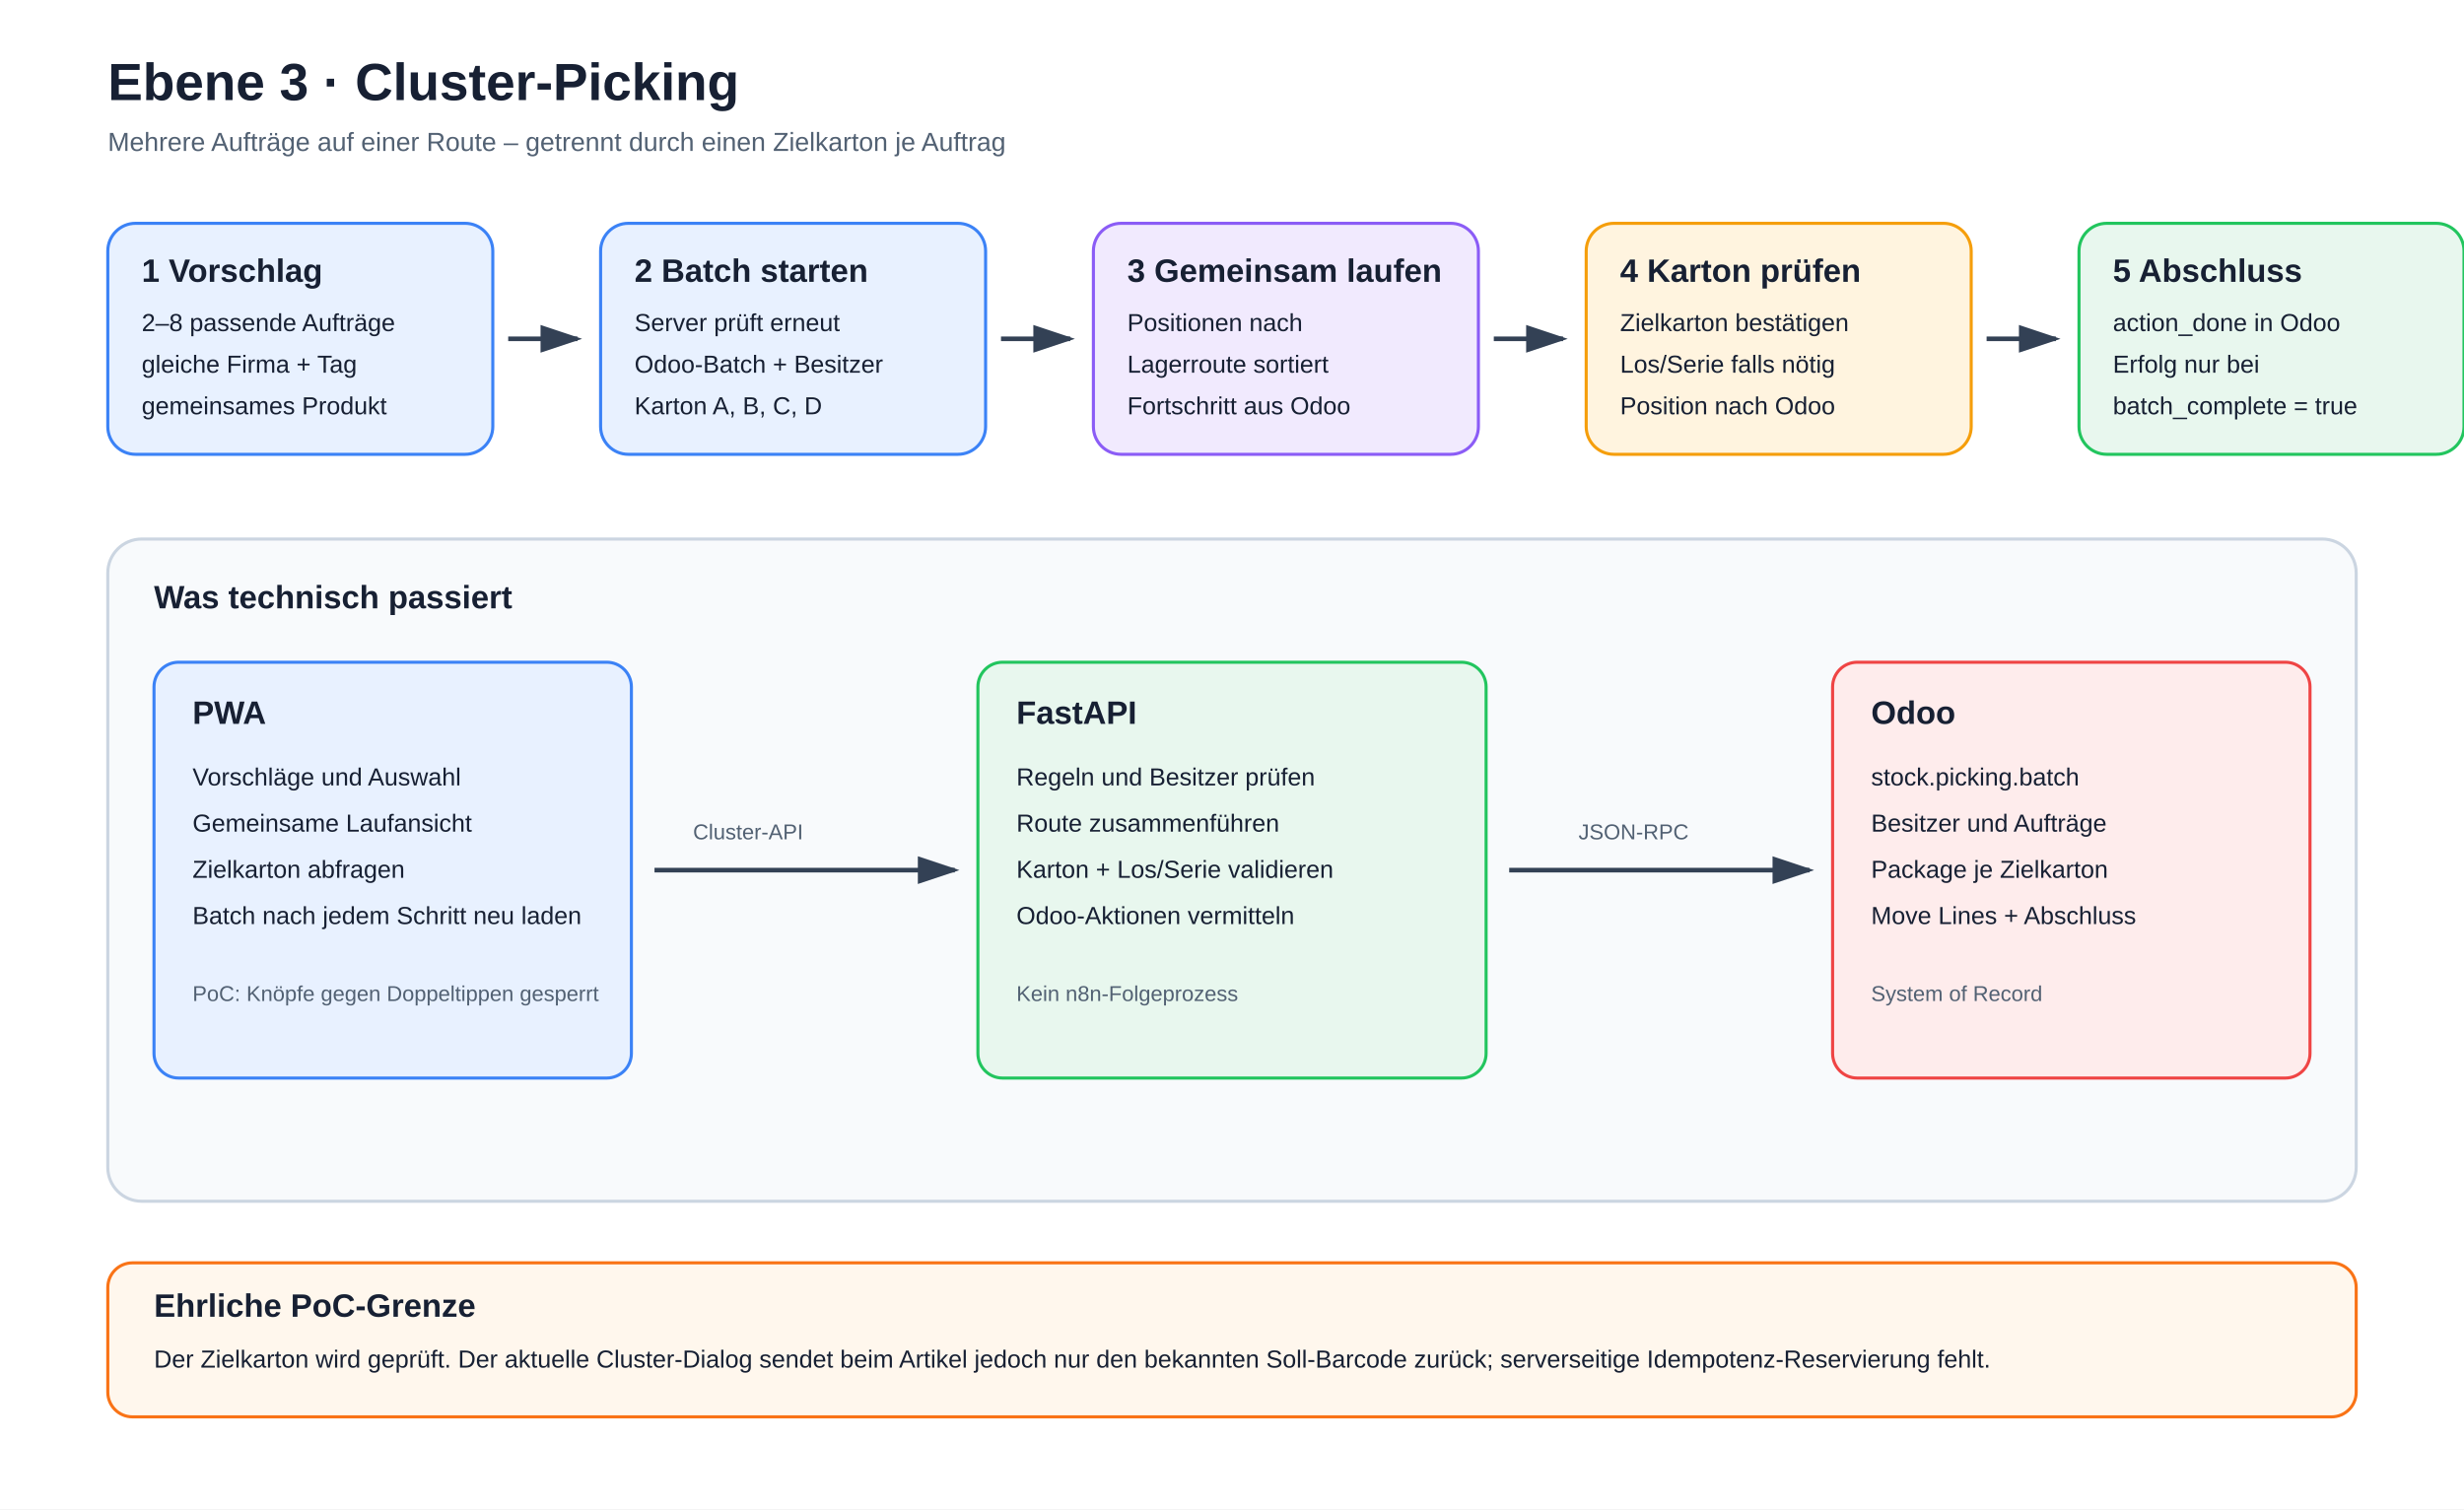
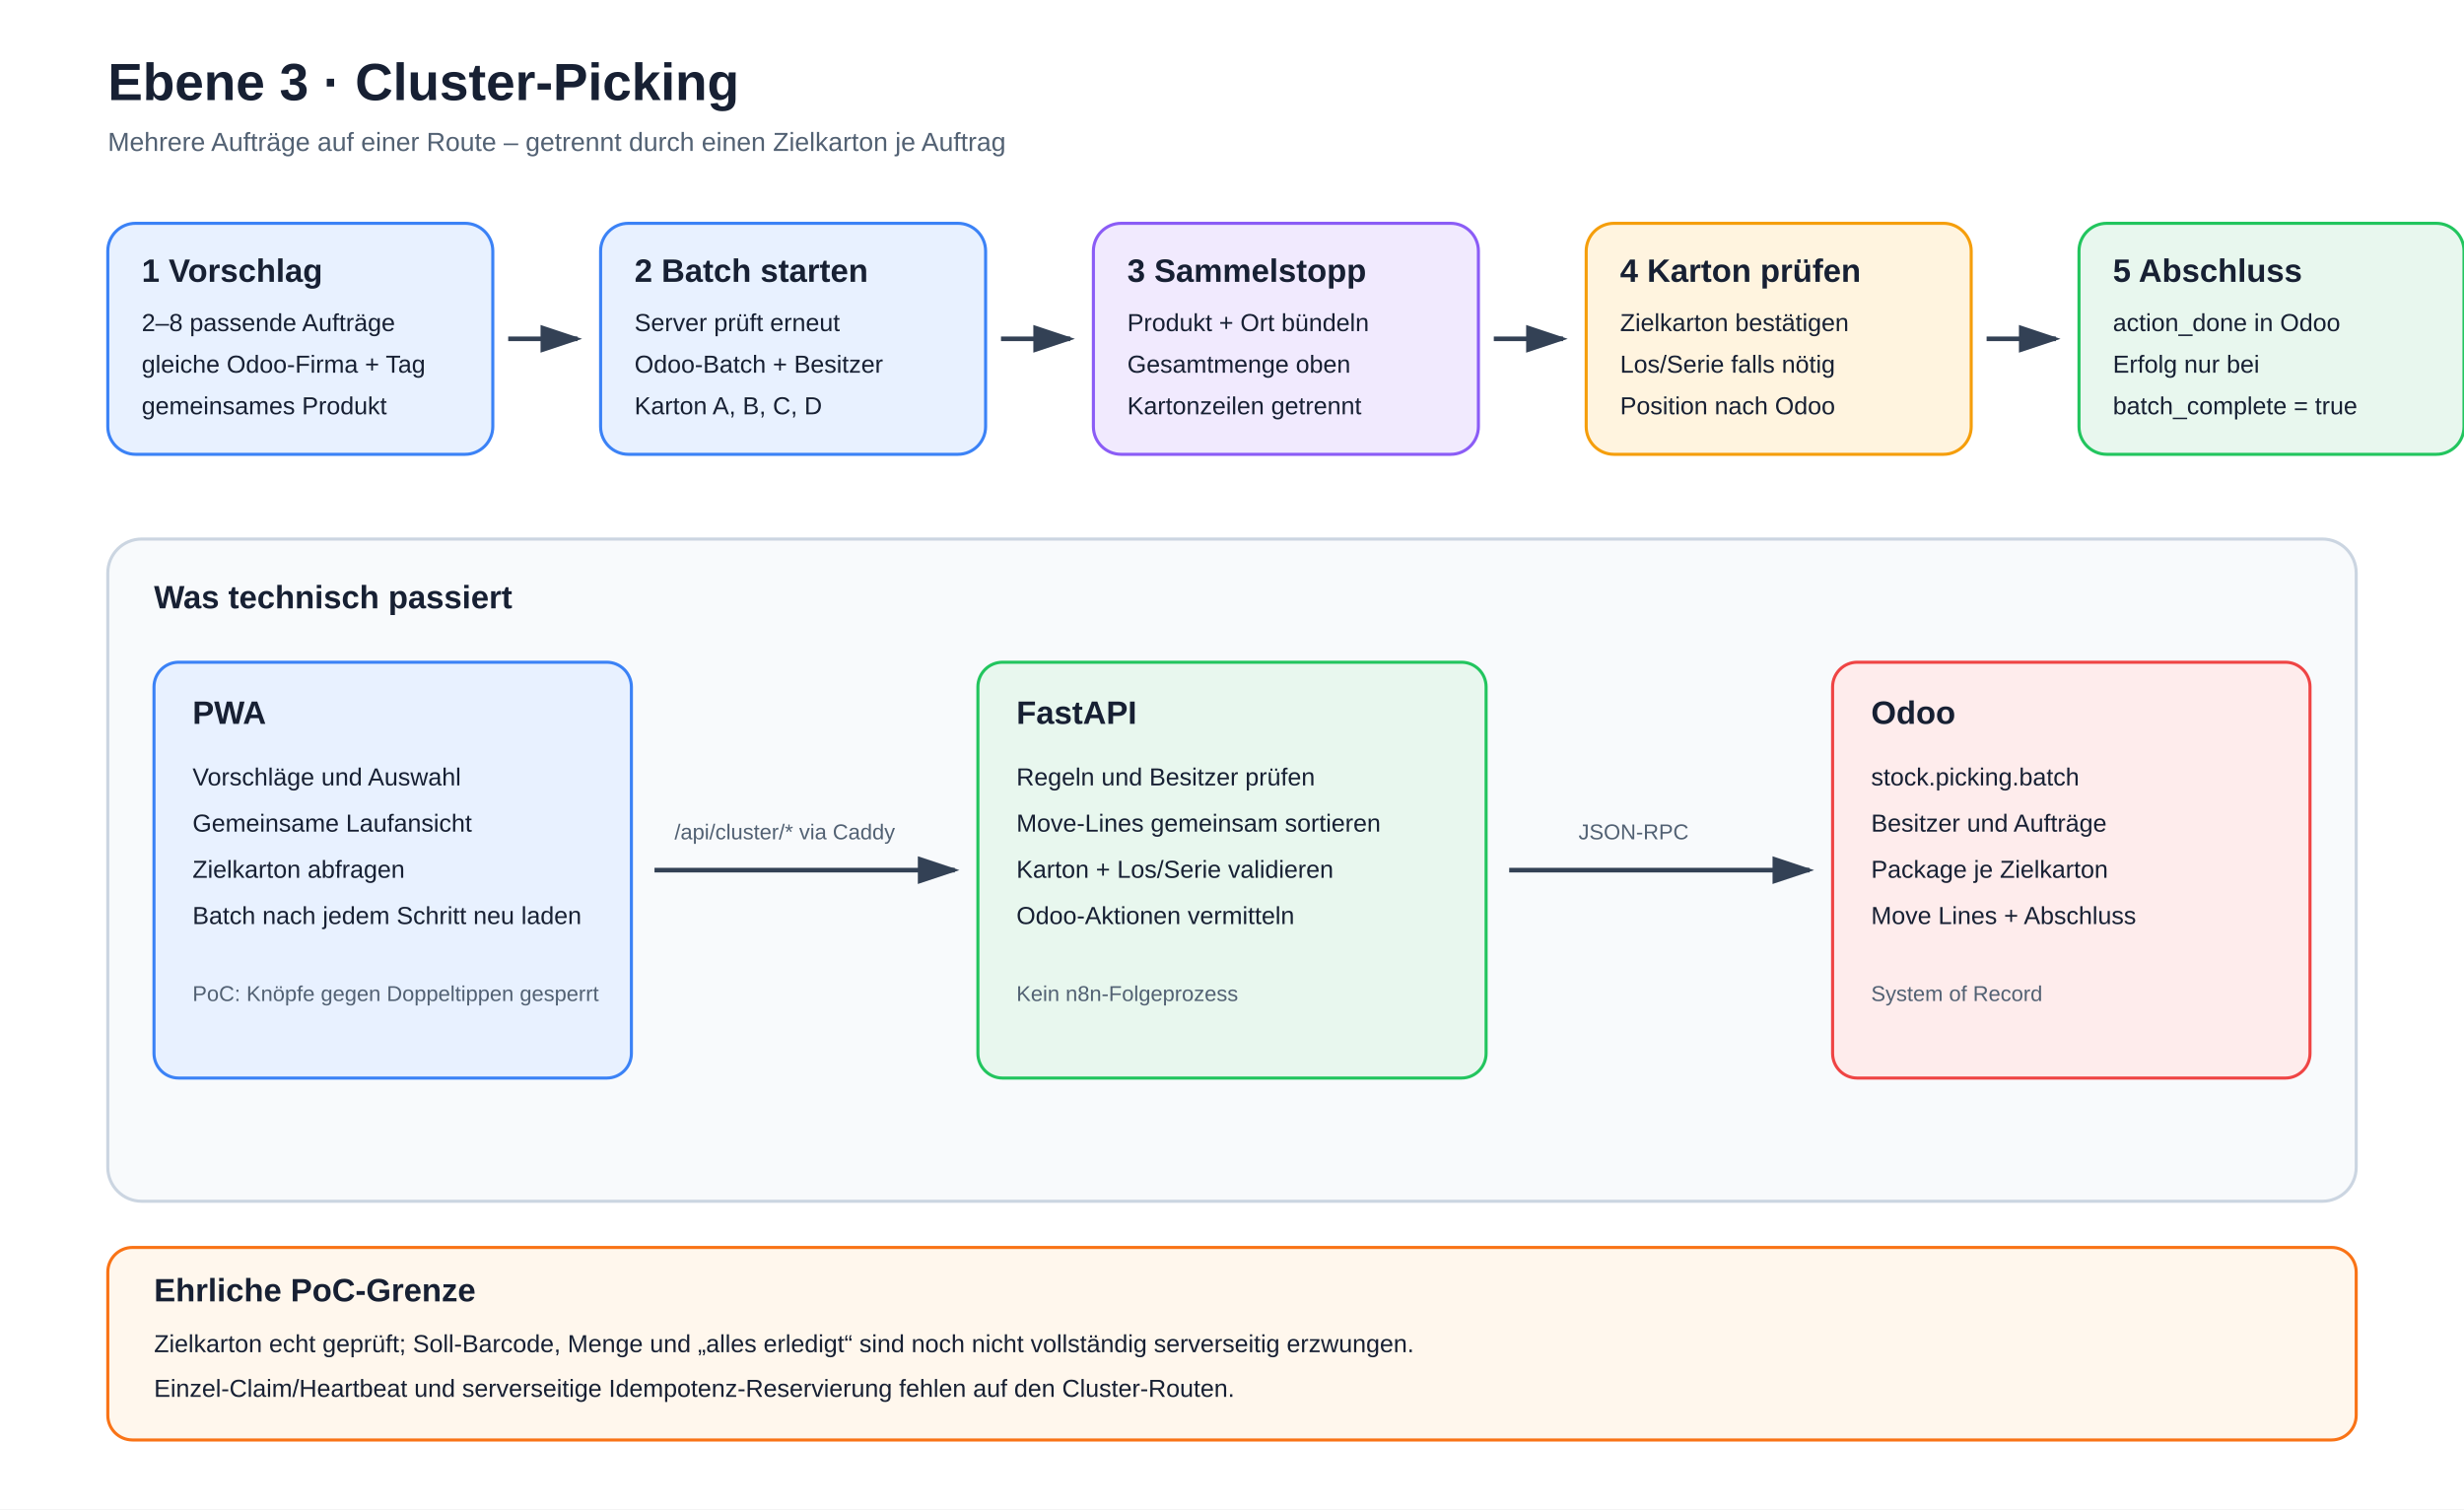
<svg xmlns="http://www.w3.org/2000/svg" width="1600" height="980" viewBox="0 0 1600 980" role="img" aria-labelledby="title desc">
  <defs>
    <marker id="arrow" markerWidth="10" markerHeight="10" refX="8" refY="3" orient="auto">
      <path d="M0,0 L0,6 L9,3 z" fill="#334155" />
    </marker>
    <style>
      text{font-family:Arial,sans-serif;fill:#172033}.h1{font-size:34px;font-weight:700}.sub{font-size:17px;fill:#526173}.card{stroke-width:2}.t{font-size:21px;font-weight:700}.b{font-size:16px}.small{font-size:14px;fill:#526173}.lane{fill:#f8fafc;stroke:#cbd5e1;stroke-width:2}.flow{stroke:#334155;stroke-width:3;fill:none;marker-end:url(#arrow)}
    </style>
  </defs>
  <rect width="1600" height="980" fill="#fff" />
  <text x="70" y="65" class="h1">Ebene 3 · Cluster-Picking</text>
  <text x="70" y="98" class="sub">Mehrere Aufträge auf einer Route – getrennt durch einen Zielkarton je Auftrag</text>
  <g transform="translate(70 145)">
    <rect class="card" width="250" height="150" rx="18" fill="#e8f1ff" stroke="#3b82f6" />
    <text x="22" y="38" class="t">1 Vorschlag</text>
    <text x="22" y="70" class="b">2–8 passende Aufträge</text>
-     <text x="22" y="97" class="b">gleiche Firma + Tag</text>
+     <text x="22" y="97" class="b">gleiche Odoo-Firma + Tag</text>
    <text x="22" y="124" class="b">gemeinsames Produkt</text>
    <path class="flow" d="M260 75 H305" />
    <g transform="translate(320)">
      <rect class="card" width="250" height="150" rx="18" fill="#e8f1ff" stroke="#3b82f6" />
      <text x="22" y="38" class="t">2 Batch starten</text>
      <text x="22" y="70" class="b">Server prüft erneut</text>
      <text x="22" y="97" class="b">Odoo-Batch + Besitzer</text>
      <text x="22" y="124" class="b">Karton A, B, C, D</text>
    </g>
    <path class="flow" d="M580 75 H625" />
    <g transform="translate(640)">
      <rect class="card" width="250" height="150" rx="18" fill="#f1eafe" stroke="#8b5cf6" />
-       <text x="22" y="38" class="t">3 Gemeinsam laufen</text>
-       <text x="22" y="70" class="b">Positionen nach</text>
-       <text x="22" y="97" class="b">Lagerroute sortiert</text>
-       <text x="22" y="124" class="b">Fortschritt aus Odoo</text>
+       <text x="22" y="38" class="t">3 Sammelstopp</text>
+       <text x="22" y="70" class="b">Produkt + Ort bündeln</text>
+       <text x="22" y="97" class="b">Gesamtmenge oben</text>
+       <text x="22" y="124" class="b">Kartonzeilen getrennt</text>
    </g>
    <path class="flow" d="M900 75 H945" />
    <g transform="translate(960)">
      <rect class="card" width="250" height="150" rx="18" fill="#fff4df" stroke="#f59e0b" />
      <text x="22" y="38" class="t">4 Karton prüfen</text>
      <text x="22" y="70" class="b">Zielkarton bestätigen</text>
      <text x="22" y="97" class="b">Los/Serie falls nötig</text>
      <text x="22" y="124" class="b">Position nach Odoo</text>
    </g>
    <path class="flow" d="M1220 75 H1265" />
    <g transform="translate(1280)">
      <rect class="card" width="250" height="150" rx="18" fill="#e8f7ee" stroke="#22c55e" />
      <text x="22" y="38" class="t">5 Abschluss</text>
      <text x="22" y="70" class="b">action_done in Odoo</text>
      <text x="22" y="97" class="b">Erfolg nur bei</text>
      <text x="22" y="124" class="b">batch_complete = true</text>
    </g>
  </g>
  <rect x="70" y="350" width="1460" height="430" rx="22" class="lane" />
  <text x="100" y="395" class="t">Was technisch passiert</text>
  <rect x="100" y="430" width="310" height="270" rx="16" fill="#e8f1ff" stroke="#3b82f6" stroke-width="2" />
  <text x="125" y="470" class="t">PWA</text>
  <text x="125" y="510" class="b">Vorschläge und Auswahl</text>
  <text x="125" y="540" class="b">Gemeinsame Laufansicht</text>
  <text x="125" y="570" class="b">Zielkarton abfragen</text>
  <text x="125" y="600" class="b">Batch nach jedem Schritt neu laden</text>
  <text x="125" y="650" class="small">PoC: Knöpfe gegen Doppeltippen gesperrt</text>
  <path class="flow" d="M425 565 H620" />
-   <text x="450" y="545" class="small">Cluster-API</text>
+   <text x="438" y="545" class="small">/api/cluster/* via Caddy</text>
  <rect x="635" y="430" width="330" height="270" rx="16" fill="#e8f7ee" stroke="#22c55e" stroke-width="2" />
  <text x="660" y="470" class="t">FastAPI</text>
  <text x="660" y="510" class="b">Regeln und Besitzer prüfen</text>
-   <text x="660" y="540" class="b">Route zusammenführen</text>
+   <text x="660" y="540" class="b">Move-Lines gemeinsam sortieren</text>
  <text x="660" y="570" class="b">Karton + Los/Serie validieren</text>
  <text x="660" y="600" class="b">Odoo-Aktionen vermitteln</text>
  <text x="660" y="650" class="small">Kein n8n-Folgeprozess</text>
  <path class="flow" d="M980 565 H1175" />
  <text x="1025" y="545" class="small">JSON-RPC</text>
  <rect x="1190" y="430" width="310" height="270" rx="16" fill="#feecec" stroke="#ef4444" stroke-width="2" />
  <text x="1215" y="470" class="t">Odoo</text>
  <text x="1215" y="510" class="b">stock.picking.batch</text>
  <text x="1215" y="540" class="b">Besitzer und Aufträge</text>
  <text x="1215" y="570" class="b">Package je Zielkarton</text>
  <text x="1215" y="600" class="b">Move Lines + Abschluss</text>
  <text x="1215" y="650" class="small">System of Record</text>
-   <rect x="70" y="820" width="1460" height="100" rx="16" fill="#fff7ed" stroke="#f97316" stroke-width="2" />
-   <text x="100" y="855" class="t">Ehrliche PoC-Grenze</text>
-   <text x="100" y="888" class="b">Der Zielkarton wird geprüft. Der aktuelle Cluster-Dialog sendet beim Artikel jedoch nur den bekannten Soll-Barcode zurück; serverseitige Idempotenz-Reservierung fehlt.</text>
+   <rect x="70" y="810" width="1460" height="125" rx="16" fill="#fff7ed" stroke="#f97316" stroke-width="2" />
+   <text x="100" y="845" class="t">Ehrliche PoC-Grenze</text>
+   <text x="100" y="878" class="b">Zielkarton echt geprüft; Soll-Barcode, Menge und „alles erledigt“ sind noch nicht vollständig serverseitig erzwungen.</text>
+   <text x="100" y="907" class="b">Einzel-Claim/Heartbeat und serverseitige Idempotenz-Reservierung fehlen auf den Cluster-Routen.</text>
</svg>
